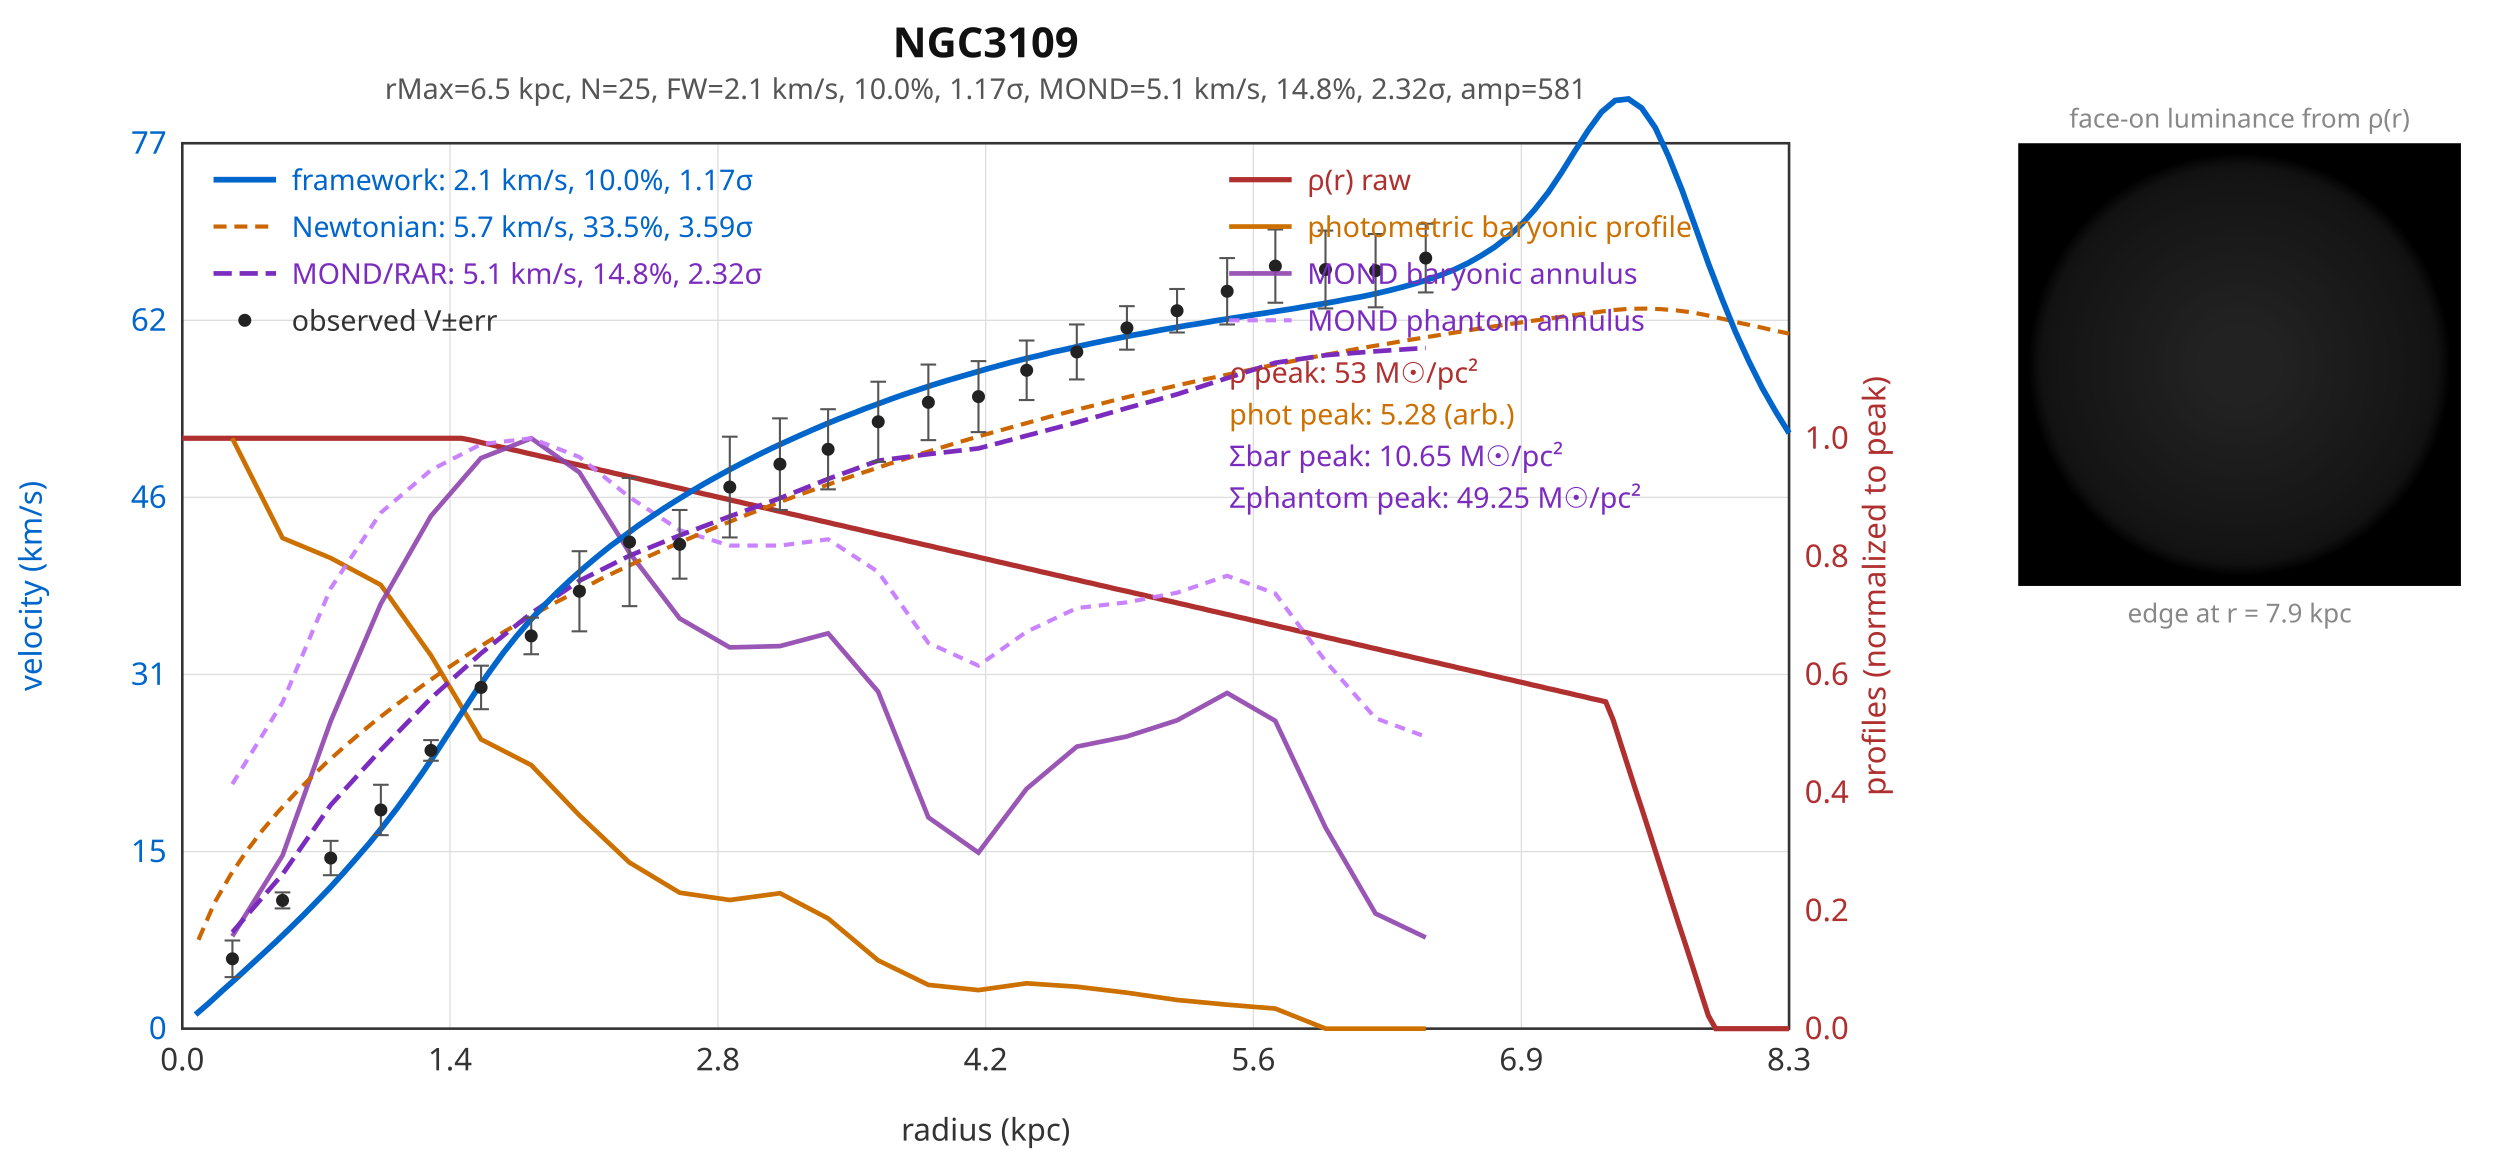
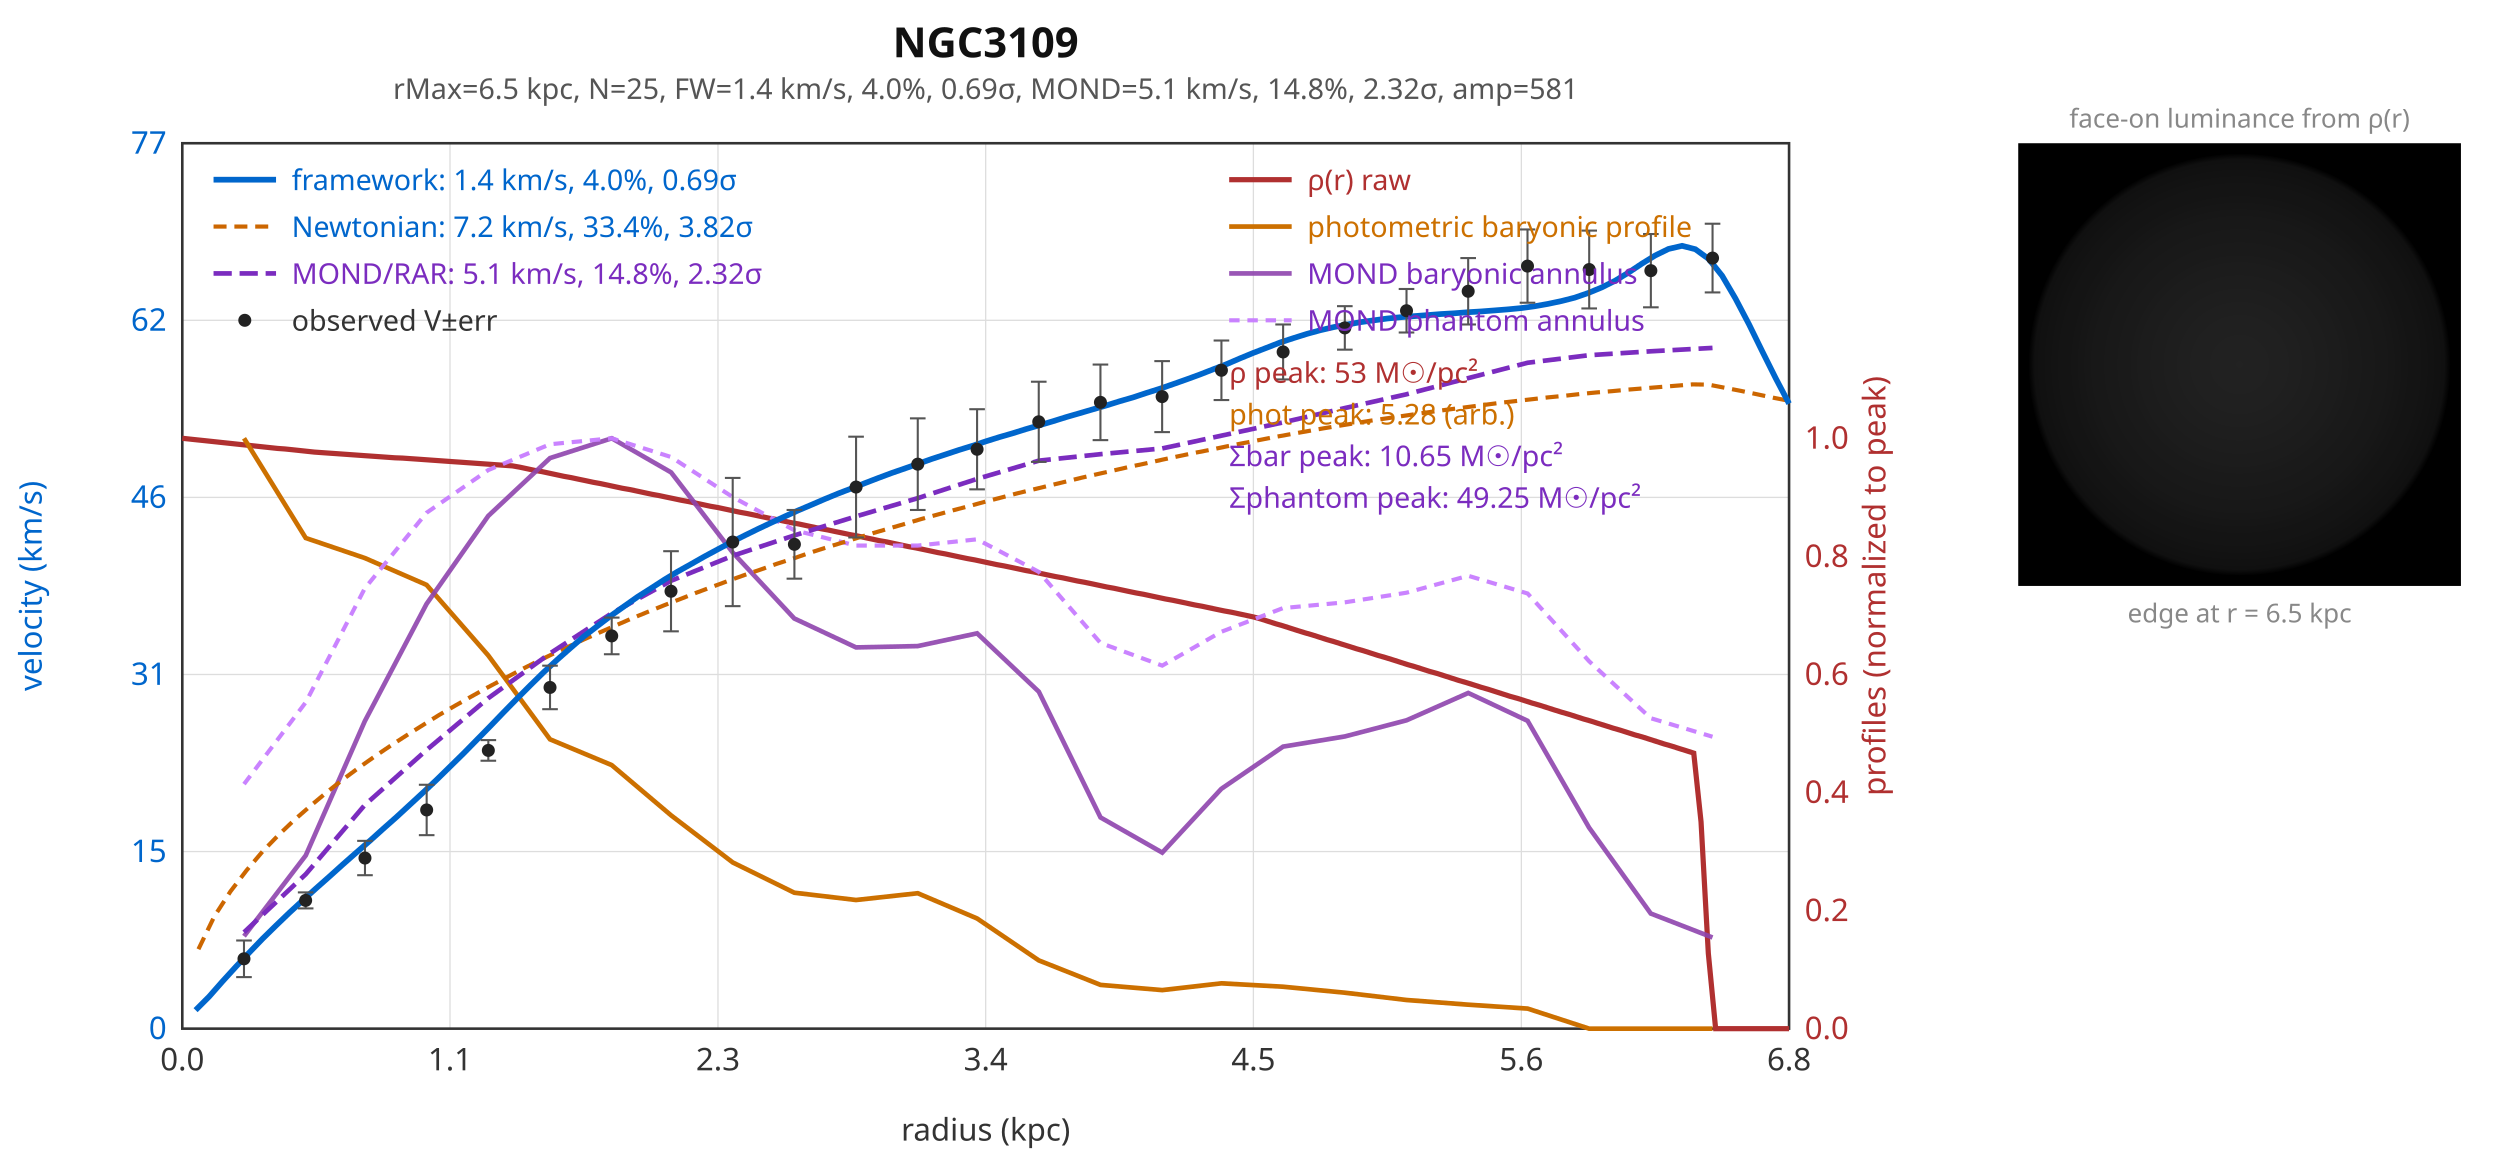
<svg xmlns="http://www.w3.org/2000/svg" viewBox="0 0 960 450" width="960" height="450" font-family="sans-serif" font-size="12">
  <style>
  .ax { stroke: #333; stroke-width: 1; fill: none; }
  .grid { stroke: #ddd; stroke-width: 0.5; fill: none; }
  .lbl { fill: #333; }
  .lbl-l { fill: #0066cc; }
  .lbl-r { fill: #b03030; }
  .obs { fill: #222; }
  .err { stroke: #555; stroke-width: 0.8; fill: none; }
  .fw { stroke: #0066cc; stroke-width: 2.2; fill: none; }
  .nt { stroke: #cc6600; stroke-width: 1.6; fill: none; stroke-dasharray: 5,3; }
  .mond { stroke: #7b2cbf; stroke-width: 1.8; fill: none; stroke-dasharray: 7,3; }
  .lbl-p { fill: #cc7000; }
  .lbl-m { fill: #7b2cbf; }
  .rho { stroke: #b03030; stroke-width: 2.0; fill: none; }
  .phot { stroke: #cc7000; stroke-width: 1.8; fill: none; }
  .mbar { stroke: #8e44ad; stroke-width: 1.8; fill: none; opacity: 0.9; }
  .mph { stroke: #c77dff; stroke-width: 1.6; fill: none; stroke-dasharray: 4,3; opacity: 0.95; }
  .title { fill: #111; font-size: 16px; font-weight: 600; }
  .subtitle { fill: #555; font-size: 11px; }
  .preview-bg { fill: #000; }
  .preview-lbl { fill: #888; font-size: 10px; }
  .legend { font-size: 11px; }
</style>
  <text x="378.5" y="22" text-anchor="middle" class="title">NGC3109</text>
-   <text x="378.5" y="38" text-anchor="middle" class="subtitle">rMax=6.5 kpc, N=25, FW=2.1 km/s, 10.0%, 1.17σ, MOND=5.1 km/s, 14.8%, 2.32σ, amp=581</text>
+   <text x="378.5" y="38" text-anchor="middle" class="subtitle">rMax=6.5 kpc, N=25, FW=1.4 km/s, 4.0%, 0.69σ, MOND=5.1 km/s, 14.8%, 2.32σ, amp=581</text>
  <line x1="70" y1="395.0" x2="687" y2="395.0" class="grid" />
  <text x="64" y="399.0" text-anchor="end" class="lbl-l">0</text>
  <line x1="70" y1="327.0" x2="687" y2="327.0" class="grid" />
  <text x="64" y="331.0" text-anchor="end" class="lbl-l">15</text>
  <line x1="70" y1="259.0" x2="687" y2="259.0" class="grid" />
  <text x="64" y="263.0" text-anchor="end" class="lbl-l">31</text>
  <line x1="70" y1="191.0" x2="687" y2="191.0" class="grid" />
  <text x="64" y="195.0" text-anchor="end" class="lbl-l">46</text>
  <line x1="70" y1="123.0" x2="687" y2="123.0" class="grid" />
  <text x="64" y="127.0" text-anchor="end" class="lbl-l">62</text>
  <line x1="70" y1="55.0" x2="687" y2="55.0" class="grid" />
  <text x="64" y="59.0" text-anchor="end" class="lbl-l">77</text>
  <text x="693" y="399.0" text-anchor="start" class="lbl-r">0.0</text>
  <text x="693" y="353.7" text-anchor="start" class="lbl-r">0.2</text>
  <text x="693" y="308.3" text-anchor="start" class="lbl-r">0.4</text>
  <text x="693" y="263.0" text-anchor="start" class="lbl-r">0.6</text>
  <text x="693" y="217.7" text-anchor="start" class="lbl-r">0.8</text>
  <text x="693" y="172.3" text-anchor="start" class="lbl-r">1.0</text>
  <line x1="70.0" y1="55" x2="70.0" y2="395" class="grid" />
  <text x="70.0" y="411" text-anchor="middle" class="lbl">0.0</text>
  <line x1="172.8" y1="55" x2="172.8" y2="395" class="grid" />
-   <text x="172.8" y="411" text-anchor="middle" class="lbl">1.4</text>
+   <text x="172.8" y="411" text-anchor="middle" class="lbl">1.1</text>
  <line x1="275.7" y1="55" x2="275.7" y2="395" class="grid" />
-   <text x="275.7" y="411" text-anchor="middle" class="lbl">2.8</text>
+   <text x="275.7" y="411" text-anchor="middle" class="lbl">2.3</text>
  <line x1="378.5" y1="55" x2="378.5" y2="395" class="grid" />
-   <text x="378.5" y="411" text-anchor="middle" class="lbl">4.2</text>
+   <text x="378.5" y="411" text-anchor="middle" class="lbl">3.4</text>
  <line x1="481.3" y1="55" x2="481.3" y2="395" class="grid" />
-   <text x="481.3" y="411" text-anchor="middle" class="lbl">5.6</text>
+   <text x="481.3" y="411" text-anchor="middle" class="lbl">4.5</text>
  <line x1="584.2" y1="55" x2="584.2" y2="395" class="grid" />
-   <text x="584.2" y="411" text-anchor="middle" class="lbl">6.9</text>
+   <text x="584.2" y="411" text-anchor="middle" class="lbl">5.6</text>
  <line x1="687.0" y1="55" x2="687.0" y2="395" class="grid" />
-   <text x="687.0" y="411" text-anchor="middle" class="lbl">8.3</text>
+   <text x="687.0" y="411" text-anchor="middle" class="lbl">6.8</text>
  <text x="378.5" y="438" text-anchor="middle" class="lbl">radius (kpc)</text>
  <text x="16" y="225" text-anchor="middle" class="lbl-l" transform="rotate(-90, 16, 225)">velocity (km/s)</text>
  <text x="724" y="225" text-anchor="middle" class="lbl-r" transform="rotate(-90, 724, 225)">profiles (normalized to peak)</text>
  <rect x="70" y="55" width="617" height="340" class="ax" />
-   <path d="M 70.0,168.3 L 72.8,168.3 L 75.6,168.3 L 78.5,168.3 L 81.3,168.3 L 84.1,168.3 L 86.9,168.3 L 89.7,168.3 L 92.5,168.3 L 95.4,168.3 L 98.2,168.3 L 101.0,168.3 L 103.8,168.3 L 106.6,168.3 L 109.4,168.3 L 112.3,168.3 L 115.1,168.3 L 117.9,168.3 L 120.7,168.3 L 123.5,168.3 L 126.3,168.3 L 129.2,168.3 L 132.0,168.3 L 134.8,168.3 L 137.6,168.3 L 140.4,168.3 L 143.3,168.3 L 146.1,168.3 L 148.9,168.3 L 151.7,168.3 L 154.5,168.3 L 157.3,168.3 L 160.2,168.3 L 163.0,168.3 L 165.8,168.3 L 168.6,168.3 L 171.4,168.3 L 174.2,168.3 L 177.1,168.3 L 179.9,168.8 L 182.7,169.4 L 185.5,170.1 L 188.3,170.7 L 191.1,171.4 L 194.0,172.0 L 196.8,172.7 L 199.6,173.3 L 202.4,174.0 L 205.2,174.6 L 208.1,175.3 L 210.9,175.9 L 213.7,176.6 L 216.5,177.2 L 219.3,177.9 L 222.1,178.5 L 225.0,179.2 L 227.8,179.8 L 230.6,180.5 L 233.4,181.1 L 236.2,181.8 L 239.0,182.4 L 241.9,183.1 L 244.7,183.7 L 247.5,184.4 L 250.3,185.0 L 253.1,185.7 L 255.9,186.3 L 258.8,187.0 L 261.6,187.6 L 264.4,188.3 L 267.2,188.9 L 270.0,189.6 L 272.8,190.2 L 275.7,190.9 L 278.5,191.5 L 281.3,192.2 L 284.1,192.8 L 286.9,193.5 L 289.8,194.1 L 292.6,194.8 L 295.4,195.4 L 298.2,196.1 L 301.0,196.7 L 303.8,197.4 L 306.7,198.0 L 309.5,198.7 L 312.3,199.3 L 315.1,200.0 L 317.9,200.6 L 320.7,201.3 L 323.6,201.9 L 326.4,202.6 L 329.2,203.2 L 332.0,203.9 L 334.8,204.5 L 337.6,205.2 L 340.5,205.8 L 343.3,206.5 L 346.1,207.1 L 348.9,207.8 L 351.7,208.4 L 354.6,209.1 L 357.4,209.7 L 360.2,210.4 L 363.0,211.0 L 365.8,211.7 L 368.6,212.3 L 371.5,213.0 L 374.3,213.6 L 377.1,214.3 L 379.9,214.9 L 382.7,215.6 L 385.5,216.2 L 388.4,216.9 L 391.2,217.5 L 394.0,218.2 L 396.8,218.8 L 399.6,219.5 L 402.4,220.1 L 405.3,220.8 L 408.1,221.4 L 410.9,222.1 L 413.7,222.7 L 416.5,223.4 L 419.4,224.0 L 422.2,224.7 L 425.0,225.3 L 427.8,226.0 L 430.6,226.6 L 433.4,227.2 L 436.3,227.9 L 439.1,228.5 L 441.9,229.2 L 444.7,229.8 L 447.5,230.5 L 450.3,231.1 L 453.2,231.8 L 456.0,232.4 L 458.8,233.1 L 461.6,233.7 L 464.4,234.4 L 467.2,235.0 L 470.1,235.7 L 472.9,236.3 L 475.7,237.0 L 478.5,237.6 L 481.3,238.3 L 484.2,238.9 L 487.0,239.6 L 489.8,240.2 L 492.6,240.9 L 495.4,241.5 L 498.2,242.2 L 501.1,242.8 L 503.9,243.5 L 506.7,244.1 L 509.5,244.8 L 512.3,245.4 L 515.1,246.1 L 518.0,246.7 L 520.8,247.4 L 523.6,248.0 L 526.4,248.7 L 529.2,249.3 L 532.0,250.0 L 534.9,250.6 L 537.7,251.3 L 540.5,251.9 L 543.3,252.6 L 546.1,253.2 L 548.9,253.9 L 551.8,254.5 L 554.6,255.2 L 557.4,255.8 L 560.2,256.5 L 563.0,257.1 L 565.9,257.8 L 568.7,258.4 L 571.5,259.1 L 574.3,259.7 L 577.1,260.4 L 579.9,261.0 L 582.8,261.7 L 585.6,262.3 L 588.4,263.0 L 591.2,263.6 L 594.0,264.3 L 596.8,264.9 L 599.7,265.6 L 602.5,266.2 L 605.3,266.9 L 608.1,267.5 L 610.9,268.2 L 613.7,268.8 L 616.6,269.5 L 619.4,276.3 L 622.2,285.1 L 625.0,293.8 L 627.8,302.5 L 630.7,311.3 L 633.5,320.0 L 636.3,328.8 L 639.1,337.5 L 641.9,346.3 L 644.7,355.0 L 647.6,363.8 L 650.4,372.5 L 653.2,381.3 L 656.0,390.0 L 658.8,395.0 L 661.6,395.0 L 664.5,395.0 L 667.3,395.0 L 670.1,395.0 L 672.9,395.0 L 675.7,395.0 L 678.5,395.0 L 681.4,395.0 L 684.2,395.0 L 687.0,395.0" class="rho" />
-   <path d="M 89.2,168.3 L 108.5,206.6 L 127.0,214.3 L 146.2,224.6 L 165.5,251.7 L 184.7,283.9 L 204.0,293.8 L 222.5,313.1 L 241.7,331.2 L 261.0,342.8 L 280.2,345.6 L 299.5,343.0 L 318.0,352.7 L 337.2,368.8 L 356.5,378.2 L 375.7,380.2 L 394.2,377.6 L 413.5,378.9 L 432.7,381.2 L 452.0,384.0 L 471.2,385.8 L 489.7,387.3 L 509.0,395.0 L 528.2,395.0 L 547.5,395.0" class="phot" />
-   <path d="M 89.2,359.5 L 108.5,328.5 L 127.0,276.9 L 146.2,231.9 L 165.5,198.1 L 184.7,175.9 L 204.0,168.3 L 222.5,181.4 L 241.7,212.2 L 261.0,237.5 L 280.2,248.6 L 299.5,248.1 L 318.0,243.2 L 337.2,265.6 L 356.5,313.9 L 375.7,327.4 L 394.2,302.9 L 413.5,286.7 L 432.7,282.8 L 452.0,276.6 L 471.2,266.1 L 489.7,276.8 L 509.0,317.8 L 528.2,350.8 L 547.5,360.0" class="mbar" />
-   <path d="M 89.2,301.1 L 108.5,269.7 L 127.0,225.9 L 146.2,196.9 L 165.5,180.5 L 184.7,170.6 L 204.0,168.3 L 222.5,175.5 L 241.7,190.9 L 261.0,203.6 L 280.2,209.5 L 299.5,209.5 L 318.0,207.1 L 337.2,219.6 L 356.5,246.9 L 375.7,255.6 L 394.2,242.6 L 413.5,233.5 L 432.7,231.3 L 452.0,227.6 L 471.2,221.1 L 489.7,227.9 L 509.0,253.9 L 528.2,275.8 L 547.5,282.9" class="mph" />
-   <path d="M 76.2,360.9 L 82.3,346.8 L 88.5,336.0 L 94.7,326.8 L 100.8,318.8 L 107.0,311.5 L 113.2,304.8 L 119.4,298.6 L 125.5,292.7 L 131.7,287.2 L 137.9,281.9 L 144.0,276.9 L 150.2,272.1 L 156.4,267.5 L 162.6,263.0 L 168.7,258.7 L 174.9,254.5 L 181.1,250.4 L 187.2,246.5 L 193.4,242.7 L 199.6,239.1 L 205.7,235.6 L 211.9,232.1 L 218.1,228.9 L 224.3,225.7 L 230.4,222.5 L 236.6,219.5 L 242.8,216.6 L 248.9,213.7 L 255.1,210.9 L 261.3,208.2 L 267.4,205.6 L 273.6,203.0 L 279.8,200.5 L 286.0,198.0 L 292.1,195.6 L 298.3,193.2 L 304.5,190.9 L 310.6,188.7 L 316.8,186.5 L 323.0,184.3 L 329.1,182.2 L 335.3,180.2 L 341.5,178.1 L 347.6,176.2 L 353.8,174.2 L 360.0,172.3 L 366.2,170.4 L 372.3,168.6 L 378.5,166.8 L 384.7,165.1 L 390.8,163.4 L 397.0,161.7 L 403.2,160.0 L 409.4,158.4 L 415.5,156.8 L 421.7,155.3 L 427.9,153.7 L 434.0,152.2 L 440.2,150.8 L 446.4,149.3 L 452.5,147.9 L 458.7,146.5 L 464.9,145.2 L 471.1,143.9 L 477.2,142.6 L 483.4,141.3 L 489.6,140.0 L 495.7,138.8 L 501.9,137.6 L 508.1,136.4 L 514.2,135.3 L 520.4,134.1 L 526.6,133.0 L 532.8,132.0 L 538.9,130.9 L 545.1,129.9 L 551.3,128.9 L 557.4,127.9 L 563.6,126.9 L 569.8,125.9 L 575.9,125.0 L 582.1,124.1 L 588.3,123.2 L 594.4,122.4 L 600.6,121.5 L 606.8,120.7 L 613.0,119.9 L 619.1,119.1 L 625.3,118.6 L 631.5,118.5 L 637.6,118.7 L 643.8,119.2 L 650.0,120.0 L 656.1,121.2 L 662.3,122.6 L 668.5,124.1 L 674.7,125.4 L 680.8,126.8 L 687.0,128.1" class="nt" />
-   <path d="M 89.2,358.0 L 108.5,335.7 L 127.0,309.1 L 146.2,288.0 L 165.5,268.1 L 184.7,250.9 L 204.0,235.5 L 222.5,223.0 L 241.7,213.4 L 261.0,205.6 L 280.2,198.3 L 299.5,191.3 L 318.0,183.9 L 337.2,176.9 L 356.5,174.4 L 375.7,172.2 L 394.2,167.3 L 413.5,162.2 L 432.7,156.7 L 452.0,151.4 L 471.2,145.2 L 489.7,139.3 L 509.0,136.4 L 528.2,134.9 L 547.5,133.6" class="mond" />
-   <path d="M 75.1,389.6 L 80.3,385.1 L 85.4,380.4 L 90.6,375.8 L 95.7,371.1 L 100.8,366.4 L 106.0,361.6 L 111.1,356.7 L 116.3,351.6 L 121.4,346.4 L 126.6,341.0 L 131.7,335.4 L 136.8,329.6 L 142.0,323.6 L 147.1,317.3 L 152.3,310.6 L 157.4,303.6 L 162.6,296.2 L 167.7,288.6 L 172.8,280.7 L 178.0,272.7 L 183.1,264.9 L 188.3,257.5 L 193.4,250.5 L 198.5,244.1 L 203.7,238.1 L 208.8,232.6 L 214.0,227.4 L 219.1,222.6 L 224.3,218.0 L 229.4,213.7 L 234.5,209.6 L 239.7,205.8 L 244.8,202.0 L 250.0,198.5 L 255.1,195.1 L 260.2,191.9 L 265.4,188.7 L 270.5,185.7 L 275.7,182.8 L 280.8,180.0 L 286.0,177.3 L 291.1,174.7 L 296.2,172.2 L 301.4,169.8 L 306.5,167.5 L 311.7,165.2 L 316.8,163.0 L 321.9,160.9 L 327.1,158.9 L 332.2,156.9 L 337.4,155.0 L 342.5,153.1 L 347.6,151.3 L 352.8,149.6 L 357.9,147.9 L 363.1,146.3 L 368.2,144.8 L 373.4,143.3 L 378.5,141.8 L 383.6,140.4 L 388.8,139.0 L 393.9,137.7 L 399.1,136.5 L 404.2,135.2 L 409.4,134.1 L 414.5,132.9 L 419.6,131.8 L 424.8,130.7 L 429.9,129.7 L 435.1,128.7 L 440.2,127.8 L 445.3,126.8 L 450.5,125.9 L 455.6,125.0 L 460.8,124.2 L 465.9,123.3 L 471.1,122.5 L 476.2,121.7 L 481.3,120.9 L 486.5,120.1 L 491.6,119.3 L 496.8,118.5 L 501.9,117.6 L 507.0,116.8 L 512.2,115.9 L 517.3,114.9 L 522.5,114.0 L 527.6,112.9 L 532.8,111.7 L 537.9,110.4 L 543.0,109.0 L 548.2,107.4 L 553.3,105.6 L 558.5,103.5 L 563.6,101.1 L 568.7,98.2 L 573.9,94.9 L 579.0,90.9 L 584.2,86.2 L 589.3,80.5 L 594.5,73.9 L 599.6,66.3 L 604.7,58.1 L 609.9,50.0 L 615.0,43.0 L 620.2,38.6 L 625.3,38.0 L 630.4,41.5 L 635.6,49.0 L 640.7,60.0 L 645.9,73.0 L 651.0,87.1 L 656.1,101.4 L 661.3,114.9 L 666.4,127.4 L 671.6,138.8 L 676.7,149.0 L 681.9,158.1 L 687.0,166.3" class="fw" />
-   <line x1="89.25" y1="361.15" x2="89.25" y2="375.21" class="err" />
-   <line x1="86.25" y1="361.15" x2="92.25" y2="361.15" class="err" />
-   <line x1="86.25" y1="375.21" x2="92.25" y2="375.21" class="err" />
-   <circle cx="89.25" cy="368.18" r="2.5" class="obs" />
-   <line x1="108.49" y1="342.68" x2="108.49" y2="348.83" class="err" />
-   <line x1="105.49" y1="342.68" x2="111.49" y2="342.68" class="err" />
-   <line x1="105.49" y1="348.83" x2="111.49" y2="348.83" class="err" />
-   <circle cx="108.49" cy="345.76" r="2.5" class="obs" />
-   <line x1="127.00" y1="322.89" x2="127.00" y2="336.08" class="err" />
-   <line x1="124.00" y1="322.89" x2="130.00" y2="322.89" class="err" />
-   <line x1="124.00" y1="336.08" x2="130.00" y2="336.08" class="err" />
-   <circle cx="127.00" cy="329.49" r="2.5" class="obs" />
-   <line x1="146.25" y1="301.35" x2="146.25" y2="320.70" class="err" />
-   <line x1="143.25" y1="301.35" x2="149.25" y2="301.35" class="err" />
-   <line x1="143.25" y1="320.70" x2="149.25" y2="320.70" class="err" />
-   <circle cx="146.25" cy="311.02" r="2.5" class="obs" />
-   <line x1="165.50" y1="284.20" x2="165.50" y2="292.12" class="err" />
-   <line x1="162.50" y1="284.20" x2="168.50" y2="284.20" class="err" />
-   <line x1="162.50" y1="292.12" x2="168.50" y2="292.12" class="err" />
-   <circle cx="165.50" cy="288.16" r="2.5" class="obs" />
-   <line x1="184.74" y1="255.62" x2="184.74" y2="272.33" class="err" />
-   <line x1="181.74" y1="255.62" x2="187.74" y2="255.62" class="err" />
-   <line x1="181.74" y1="272.33" x2="187.74" y2="272.33" class="err" />
-   <circle cx="184.74" cy="263.98" r="2.5" class="obs" />
-   <line x1="203.99" y1="237.16" x2="203.99" y2="251.23" class="err" />
-   <line x1="200.99" y1="237.16" x2="206.99" y2="237.16" class="err" />
-   <line x1="200.99" y1="251.23" x2="206.99" y2="251.23" class="err" />
-   <circle cx="203.99" cy="244.19" r="2.5" class="obs" />
-   <line x1="222.50" y1="211.66" x2="222.50" y2="242.43" class="err" />
-   <line x1="219.50" y1="211.66" x2="225.50" y2="211.66" class="err" />
-   <line x1="219.50" y1="242.43" x2="225.50" y2="242.43" class="err" />
-   <circle cx="222.50" cy="227.04" r="2.5" class="obs" />
-   <line x1="241.75" y1="183.52" x2="241.75" y2="232.76" class="err" />
-   <line x1="238.75" y1="183.52" x2="244.75" y2="183.52" class="err" />
-   <line x1="238.75" y1="232.76" x2="244.75" y2="232.76" class="err" />
-   <circle cx="241.75" cy="208.14" r="2.5" class="obs" />
-   <line x1="260.99" y1="195.83" x2="260.99" y2="222.21" class="err" />
-   <line x1="257.99" y1="195.83" x2="263.99" y2="195.83" class="err" />
-   <line x1="257.99" y1="222.21" x2="263.99" y2="222.21" class="err" />
-   <circle cx="260.99" cy="209.02" r="2.5" class="obs" />
-   <line x1="280.24" y1="167.69" x2="280.24" y2="206.38" class="err" />
-   <line x1="277.24" y1="167.69" x2="283.24" y2="167.69" class="err" />
-   <line x1="277.24" y1="206.38" x2="283.24" y2="206.38" class="err" />
-   <circle cx="280.24" cy="187.03" r="2.5" class="obs" />
-   <line x1="299.49" y1="160.65" x2="299.49" y2="195.83" class="err" />
-   <line x1="296.49" y1="160.65" x2="302.49" y2="160.65" class="err" />
-   <line x1="296.49" y1="195.83" x2="302.49" y2="195.83" class="err" />
-   <circle cx="299.49" cy="178.24" r="2.5" class="obs" />
-   <line x1="317.99" y1="157.14" x2="317.99" y2="187.91" class="err" />
-   <line x1="314.99" y1="157.14" x2="320.99" y2="157.14" class="err" />
-   <line x1="314.99" y1="187.91" x2="320.99" y2="187.91" class="err" />
-   <circle cx="317.99" cy="172.52" r="2.5" class="obs" />
-   <line x1="337.24" y1="146.58" x2="337.24" y2="177.36" class="err" />
-   <line x1="334.24" y1="146.58" x2="340.24" y2="146.58" class="err" />
-   <line x1="334.24" y1="177.36" x2="340.24" y2="177.36" class="err" />
-   <circle cx="337.24" cy="161.97" r="2.5" class="obs" />
-   <line x1="356.49" y1="139.99" x2="356.49" y2="169.01" class="err" />
-   <line x1="353.49" y1="139.99" x2="359.49" y2="139.99" class="err" />
-   <line x1="353.49" y1="169.01" x2="359.49" y2="169.01" class="err" />
-   <circle cx="356.49" cy="154.50" r="2.5" class="obs" />
-   <line x1="375.74" y1="138.67" x2="375.74" y2="165.93" class="err" />
-   <line x1="372.74" y1="138.67" x2="378.74" y2="138.67" class="err" />
-   <line x1="372.74" y1="165.93" x2="378.74" y2="165.93" class="err" />
-   <circle cx="375.74" cy="152.30" r="2.5" class="obs" />
-   <line x1="394.24" y1="130.76" x2="394.24" y2="153.62" class="err" />
-   <line x1="391.24" y1="130.76" x2="397.24" y2="130.76" class="err" />
-   <line x1="391.24" y1="153.62" x2="397.24" y2="153.62" class="err" />
-   <circle cx="394.24" cy="142.19" r="2.5" class="obs" />
-   <line x1="413.49" y1="124.60" x2="413.49" y2="145.70" class="err" />
-   <line x1="410.49" y1="124.60" x2="416.49" y2="124.60" class="err" />
-   <line x1="410.49" y1="145.70" x2="416.49" y2="145.70" class="err" />
-   <circle cx="413.49" cy="135.15" r="2.5" class="obs" />
-   <line x1="432.74" y1="117.57" x2="432.74" y2="134.27" class="err" />
-   <line x1="429.74" y1="117.57" x2="435.74" y2="117.57" class="err" />
-   <line x1="429.74" y1="134.27" x2="435.74" y2="134.27" class="err" />
-   <circle cx="432.74" cy="125.92" r="2.5" class="obs" />
-   <line x1="451.99" y1="110.97" x2="451.99" y2="127.68" class="err" />
-   <line x1="448.99" y1="110.97" x2="454.99" y2="110.97" class="err" />
-   <line x1="448.99" y1="127.68" x2="454.99" y2="127.68" class="err" />
-   <circle cx="451.99" cy="119.32" r="2.5" class="obs" />
-   <line x1="471.23" y1="99.10" x2="471.23" y2="124.60" class="err" />
-   <line x1="468.23" y1="99.10" x2="474.23" y2="99.10" class="err" />
-   <line x1="468.23" y1="124.60" x2="474.23" y2="124.60" class="err" />
-   <circle cx="471.23" cy="111.85" r="2.5" class="obs" />
-   <line x1="489.74" y1="88.11" x2="489.74" y2="116.25" class="err" />
-   <line x1="486.74" y1="88.11" x2="492.74" y2="88.11" class="err" />
-   <line x1="486.74" y1="116.25" x2="492.74" y2="116.25" class="err" />
-   <circle cx="489.74" cy="102.18" r="2.5" class="obs" />
-   <line x1="508.99" y1="88.55" x2="508.99" y2="118.44" class="err" />
-   <line x1="505.99" y1="88.55" x2="511.99" y2="88.55" class="err" />
-   <line x1="505.99" y1="118.44" x2="511.99" y2="118.44" class="err" />
-   <circle cx="508.99" cy="103.50" r="2.5" class="obs" />
-   <line x1="528.23" y1="89.87" x2="528.23" y2="118.01" class="err" />
-   <line x1="525.23" y1="89.87" x2="531.23" y2="89.87" class="err" />
-   <line x1="525.23" y1="118.01" x2="531.23" y2="118.01" class="err" />
-   <circle cx="528.23" cy="103.94" r="2.5" class="obs" />
-   <line x1="547.48" y1="85.91" x2="547.48" y2="112.29" class="err" />
-   <line x1="544.48" y1="85.91" x2="550.48" y2="85.91" class="err" />
-   <line x1="544.48" y1="112.29" x2="550.48" y2="112.29" class="err" />
-   <circle cx="547.48" cy="99.10" r="2.5" class="obs" />
+   <path d="M 70.0,168.3 L 72.8,168.6 L 75.6,168.9 L 78.5,169.2 L 81.3,169.5 L 84.1,169.8 L 86.9,170.1 L 89.7,170.4 L 92.5,170.7 L 95.4,171.0 L 98.2,171.3 L 101.0,171.6 L 103.8,171.9 L 106.6,172.2 L 109.4,172.4 L 112.3,172.7 L 115.1,173.0 L 117.9,173.3 L 120.7,173.6 L 123.5,173.8 L 126.3,174.0 L 129.2,174.2 L 132.0,174.4 L 134.8,174.6 L 137.6,174.8 L 140.4,175.0 L 143.3,175.2 L 146.1,175.4 L 148.9,175.6 L 151.7,175.8 L 154.5,175.9 L 157.3,176.1 L 160.2,176.3 L 163.0,176.5 L 165.8,176.7 L 168.6,176.9 L 171.4,177.1 L 174.2,177.3 L 177.1,177.5 L 179.9,177.7 L 182.7,177.9 L 185.5,178.1 L 188.3,178.3 L 191.1,178.5 L 194.0,178.7 L 196.8,178.9 L 199.6,179.4 L 202.4,180.0 L 205.2,180.6 L 208.1,181.1 L 210.9,181.7 L 213.7,182.3 L 216.5,182.9 L 219.3,183.4 L 222.1,184.0 L 225.0,184.6 L 227.8,185.2 L 230.6,185.7 L 233.4,186.3 L 236.2,186.9 L 239.0,187.5 L 241.9,188.0 L 244.7,188.6 L 247.5,189.2 L 250.3,189.8 L 253.1,190.3 L 255.9,190.9 L 258.8,191.5 L 261.6,192.1 L 264.4,192.6 L 267.2,193.2 L 270.0,193.8 L 272.8,194.4 L 275.7,194.9 L 278.5,195.5 L 281.3,196.1 L 284.1,196.7 L 286.9,197.2 L 289.8,197.8 L 292.6,198.4 L 295.4,199.0 L 298.2,199.5 L 301.0,200.1 L 303.8,200.7 L 306.7,201.2 L 309.5,201.8 L 312.3,202.4 L 315.1,203.0 L 317.9,203.5 L 320.7,204.1 L 323.6,204.7 L 326.4,205.3 L 329.2,205.8 L 332.0,206.4 L 334.8,207.0 L 337.6,207.6 L 340.5,208.1 L 343.3,208.7 L 346.1,209.3 L 348.9,209.9 L 351.7,210.4 L 354.6,211.0 L 357.4,211.6 L 360.2,212.2 L 363.0,212.7 L 365.8,213.3 L 368.6,213.9 L 371.5,214.5 L 374.3,215.0 L 377.1,215.6 L 379.9,216.2 L 382.7,216.8 L 385.5,217.3 L 388.4,217.9 L 391.2,218.5 L 394.0,219.1 L 396.8,219.6 L 399.6,220.2 L 402.4,220.8 L 405.3,221.4 L 408.1,221.9 L 410.9,222.5 L 413.7,223.1 L 416.5,223.6 L 419.4,224.2 L 422.2,224.8 L 425.0,225.4 L 427.8,225.9 L 430.6,226.5 L 433.4,227.1 L 436.3,227.7 L 439.1,228.2 L 441.9,228.8 L 444.7,229.4 L 447.5,230.0 L 450.3,230.5 L 453.2,231.1 L 456.0,231.7 L 458.8,232.3 L 461.6,232.8 L 464.4,233.4 L 467.2,234.0 L 470.1,234.6 L 472.9,235.1 L 475.7,235.7 L 478.5,236.3 L 481.3,236.9 L 484.2,237.7 L 487.0,238.6 L 489.8,239.5 L 492.6,240.3 L 495.4,241.2 L 498.2,242.1 L 501.1,243.0 L 503.9,243.8 L 506.7,244.7 L 509.5,245.6 L 512.3,246.4 L 515.1,247.3 L 518.0,248.2 L 520.8,249.1 L 523.6,249.9 L 526.4,250.8 L 529.2,251.7 L 532.0,252.5 L 534.9,253.4 L 537.7,254.3 L 540.5,255.2 L 543.3,256.0 L 546.1,256.9 L 548.9,257.8 L 551.8,258.6 L 554.6,259.5 L 557.4,260.4 L 560.2,261.3 L 563.0,262.1 L 565.9,263.0 L 568.7,263.9 L 571.5,264.7 L 574.3,265.6 L 577.1,266.5 L 579.9,267.4 L 582.8,268.2 L 585.6,269.1 L 588.4,270.0 L 591.2,270.8 L 594.0,271.7 L 596.8,272.6 L 599.7,273.5 L 602.5,274.3 L 605.3,275.2 L 608.1,276.1 L 610.9,276.9 L 613.7,277.8 L 616.6,278.7 L 619.4,279.6 L 622.2,280.4 L 625.0,281.3 L 627.8,282.2 L 630.7,283.0 L 633.5,283.9 L 636.3,284.8 L 639.1,285.7 L 641.9,286.5 L 644.7,287.4 L 647.6,288.3 L 650.4,289.2 L 653.2,315.6 L 656.0,366.1 L 658.8,395.0 L 661.6,395.0 L 664.5,395.0 L 667.3,395.0 L 670.1,395.0 L 672.9,395.0 L 675.7,395.0 L 678.5,395.0 L 681.4,395.0 L 684.2,395.0 L 687.0,395.0" class="rho" />
+   <path d="M 93.7,168.3 L 117.4,206.6 L 140.1,214.3 L 163.8,224.6 L 187.5,251.7 L 211.2,283.9 L 234.9,293.8 L 257.7,313.1 L 281.4,331.2 L 305.0,342.8 L 328.7,345.6 L 352.4,343.0 L 375.2,352.7 L 398.9,368.8 L 422.6,378.2 L 446.3,380.2 L 469.0,377.6 L 492.7,378.9 L 516.4,381.2 L 540.1,384.0 L 563.8,385.8 L 586.6,387.3 L 610.2,395.0 L 633.9,395.0 L 657.6,395.0" class="phot" />
+   <path d="M 93.7,359.5 L 117.4,328.5 L 140.1,276.9 L 163.8,231.9 L 187.5,198.1 L 211.2,175.9 L 234.9,168.3 L 257.7,181.4 L 281.4,212.2 L 305.0,237.5 L 328.7,248.6 L 352.4,248.1 L 375.2,243.2 L 398.9,265.6 L 422.6,313.9 L 446.3,327.4 L 469.0,302.9 L 492.7,286.7 L 516.4,282.8 L 540.1,276.6 L 563.8,266.1 L 586.6,276.8 L 610.2,317.8 L 633.9,350.8 L 657.6,360.0" class="mbar" />
+   <path d="M 93.7,301.1 L 117.4,269.7 L 140.1,225.9 L 163.8,196.9 L 187.5,180.5 L 211.2,170.6 L 234.9,168.3 L 257.7,175.5 L 281.4,190.9 L 305.0,203.6 L 328.7,209.5 L 352.4,209.5 L 375.2,207.1 L 398.9,219.6 L 422.6,246.9 L 446.3,255.6 L 469.0,242.6 L 492.7,233.5 L 516.4,231.3 L 540.1,227.6 L 563.8,221.1 L 586.6,227.9 L 610.2,253.9 L 633.9,275.8 L 657.6,282.9" class="mph" />
+   <path d="M 76.2,364.5 L 82.3,351.9 L 88.5,342.3 L 94.7,334.2 L 100.8,327.0 L 107.0,320.6 L 113.2,314.7 L 119.4,309.3 L 125.5,304.2 L 131.7,299.3 L 137.9,294.7 L 144.0,290.4 L 150.2,286.2 L 156.4,282.2 L 162.6,278.3 L 168.7,274.5 L 174.9,270.9 L 181.1,267.4 L 187.2,264.0 L 193.4,260.7 L 199.6,257.4 L 205.7,254.3 L 211.9,251.3 L 218.1,248.4 L 224.3,245.5 L 230.4,242.8 L 236.6,240.1 L 242.8,237.4 L 248.9,234.9 L 255.1,232.4 L 261.3,230.0 L 267.4,227.6 L 273.6,225.3 L 279.8,223.0 L 285.9,220.8 L 292.1,218.7 L 298.3,216.5 L 304.5,214.5 L 310.6,212.4 L 316.8,210.4 L 323.0,208.5 L 329.1,206.6 L 335.3,204.7 L 341.5,202.9 L 347.7,201.1 L 353.8,199.3 L 360.0,197.6 L 366.2,195.9 L 372.3,194.3 L 378.5,192.6 L 384.7,191.0 L 390.8,189.4 L 397.0,187.9 L 403.2,186.4 L 409.4,184.9 L 415.5,183.4 L 421.7,182.0 L 427.9,180.6 L 434.0,179.2 L 440.2,177.9 L 446.4,176.5 L 452.5,175.2 L 458.7,173.9 L 464.9,172.7 L 471.1,171.4 L 477.2,170.2 L 483.4,169.0 L 489.6,167.8 L 495.7,166.7 L 501.9,165.6 L 508.1,164.5 L 514.2,163.5 L 520.4,162.5 L 526.6,161.5 L 532.8,160.6 L 538.9,159.7 L 545.1,158.8 L 551.3,157.9 L 557.4,157.1 L 563.6,156.3 L 569.8,155.5 L 575.9,154.7 L 582.1,154.0 L 588.3,153.3 L 594.4,152.6 L 600.6,152.0 L 606.8,151.3 L 613.0,150.7 L 619.1,150.2 L 625.3,149.6 L 631.5,149.1 L 637.6,148.6 L 643.8,148.1 L 650.0,147.6 L 656.1,147.7 L 662.3,148.9 L 668.5,150.1 L 674.7,151.4 L 680.8,152.7 L 687.0,153.9" class="nt" />
+   <path d="M 93.7,358.0 L 117.4,335.7 L 140.1,309.1 L 163.8,288.0 L 187.5,268.1 L 211.2,250.9 L 234.9,235.5 L 257.7,223.0 L 281.4,213.4 L 305.0,205.6 L 328.7,198.3 L 352.4,191.3 L 375.2,183.9 L 398.9,176.9 L 422.6,174.4 L 446.3,172.2 L 469.0,167.3 L 492.7,162.2 L 516.4,156.7 L 540.1,151.4 L 563.8,145.2 L 586.6,139.3 L 610.2,136.4 L 633.9,134.9 L 657.6,133.6" class="mond" />
+   <path d="M 75.1,387.9 L 80.3,382.7 L 85.4,376.9 L 90.6,371.2 L 95.7,365.8 L 100.8,360.5 L 106.0,355.4 L 111.1,350.5 L 116.3,345.7 L 121.4,341.1 L 126.6,336.5 L 131.7,331.9 L 136.8,327.4 L 142.0,322.9 L 147.1,318.3 L 152.3,313.7 L 157.4,309.0 L 162.6,304.2 L 167.7,299.4 L 172.8,294.4 L 178.0,289.3 L 183.1,284.1 L 188.3,278.8 L 193.4,273.5 L 198.5,268.3 L 203.7,263.1 L 208.8,258.1 L 214.0,253.3 L 219.1,248.8 L 224.2,244.4 L 229.4,240.4 L 234.5,236.5 L 239.7,232.8 L 244.8,229.2 L 250.0,225.9 L 255.1,222.6 L 260.2,219.5 L 265.4,216.6 L 270.5,213.7 L 275.7,210.9 L 280.8,208.2 L 286.0,205.6 L 291.1,203.1 L 296.2,200.7 L 301.4,198.3 L 306.5,196.0 L 311.7,193.8 L 316.8,191.6 L 321.9,189.5 L 327.1,187.5 L 332.2,185.5 L 337.4,183.5 L 342.5,181.6 L 347.7,179.8 L 352.8,178.0 L 357.9,176.2 L 363.1,174.5 L 368.2,172.8 L 373.4,171.2 L 378.5,169.5 L 383.6,167.9 L 388.8,166.4 L 393.9,164.8 L 399.1,163.3 L 404.2,161.8 L 409.3,160.2 L 414.5,158.7 L 419.6,157.2 L 424.8,155.7 L 429.9,154.1 L 435.1,152.6 L 440.2,150.9 L 445.3,149.3 L 450.5,147.5 L 455.6,145.7 L 460.8,143.8 L 465.9,141.8 L 471.1,139.8 L 476.2,137.6 L 481.3,135.5 L 486.5,133.5 L 491.6,131.5 L 496.8,129.8 L 501.9,128.2 L 507.0,126.8 L 512.2,125.6 L 517.3,124.6 L 522.5,123.7 L 527.6,123.0 L 532.8,122.3 L 537.9,121.8 L 543.0,121.4 L 548.2,121.0 L 553.3,120.6 L 558.5,120.3 L 563.6,119.9 L 568.7,119.6 L 573.9,119.2 L 579.0,118.8 L 584.2,118.3 L 589.3,117.6 L 594.4,116.7 L 599.6,115.6 L 604.7,114.3 L 609.9,112.5 L 615.0,110.4 L 620.2,107.8 L 625.3,104.7 L 630.4,101.3 L 635.6,98.1 L 640.7,95.6 L 645.9,94.4 L 651.0,95.7 L 656.1,99.4 L 661.3,105.9 L 666.4,114.6 L 671.6,124.5 L 676.7,134.9 L 681.9,145.3 L 687.0,155.0" class="fw" />
+   <line x1="93.69" y1="361.15" x2="93.69" y2="375.21" class="err" />
+   <line x1="90.69" y1="361.15" x2="96.69" y2="361.15" class="err" />
+   <line x1="90.69" y1="375.21" x2="96.69" y2="375.21" class="err" />
+   <circle cx="93.69" cy="368.18" r="2.5" class="obs" />
+   <line x1="117.37" y1="342.68" x2="117.37" y2="348.83" class="err" />
+   <line x1="114.37" y1="342.68" x2="120.37" y2="342.68" class="err" />
+   <line x1="114.37" y1="348.83" x2="120.37" y2="348.83" class="err" />
+   <circle cx="117.37" cy="345.76" r="2.5" class="obs" />
+   <line x1="140.15" y1="322.89" x2="140.15" y2="336.08" class="err" />
+   <line x1="137.15" y1="322.89" x2="143.15" y2="322.89" class="err" />
+   <line x1="137.15" y1="336.08" x2="143.15" y2="336.08" class="err" />
+   <circle cx="140.15" cy="329.49" r="2.5" class="obs" />
+   <line x1="163.84" y1="301.35" x2="163.84" y2="320.70" class="err" />
+   <line x1="160.84" y1="301.35" x2="166.84" y2="301.35" class="err" />
+   <line x1="160.84" y1="320.70" x2="166.84" y2="320.70" class="err" />
+   <circle cx="163.84" cy="311.02" r="2.5" class="obs" />
+   <line x1="187.52" y1="284.20" x2="187.52" y2="292.12" class="err" />
+   <line x1="184.52" y1="284.20" x2="190.52" y2="284.20" class="err" />
+   <line x1="184.52" y1="292.12" x2="190.52" y2="292.12" class="err" />
+   <circle cx="187.52" cy="288.16" r="2.5" class="obs" />
+   <line x1="211.21" y1="255.62" x2="211.21" y2="272.33" class="err" />
+   <line x1="208.21" y1="255.62" x2="214.21" y2="255.62" class="err" />
+   <line x1="208.21" y1="272.33" x2="214.21" y2="272.33" class="err" />
+   <circle cx="211.21" cy="263.98" r="2.5" class="obs" />
+   <line x1="234.90" y1="237.16" x2="234.90" y2="251.23" class="err" />
+   <line x1="231.90" y1="237.16" x2="237.90" y2="237.16" class="err" />
+   <line x1="231.90" y1="251.23" x2="237.90" y2="251.23" class="err" />
+   <circle cx="234.90" cy="244.19" r="2.5" class="obs" />
+   <line x1="257.67" y1="211.66" x2="257.67" y2="242.43" class="err" />
+   <line x1="254.67" y1="211.66" x2="260.67" y2="211.66" class="err" />
+   <line x1="254.67" y1="242.43" x2="260.67" y2="242.43" class="err" />
+   <circle cx="257.67" cy="227.04" r="2.5" class="obs" />
+   <line x1="281.36" y1="183.52" x2="281.36" y2="232.76" class="err" />
+   <line x1="278.36" y1="183.52" x2="284.36" y2="183.52" class="err" />
+   <line x1="278.36" y1="232.76" x2="284.36" y2="232.76" class="err" />
+   <circle cx="281.36" cy="208.14" r="2.5" class="obs" />
+   <line x1="305.05" y1="195.83" x2="305.05" y2="222.21" class="err" />
+   <line x1="302.05" y1="195.83" x2="308.05" y2="195.83" class="err" />
+   <line x1="302.05" y1="222.21" x2="308.05" y2="222.21" class="err" />
+   <circle cx="305.05" cy="209.02" r="2.5" class="obs" />
+   <line x1="328.73" y1="167.69" x2="328.73" y2="206.38" class="err" />
+   <line x1="325.73" y1="167.69" x2="331.73" y2="167.69" class="err" />
+   <line x1="325.73" y1="206.38" x2="331.73" y2="206.38" class="err" />
+   <circle cx="328.73" cy="187.03" r="2.5" class="obs" />
+   <line x1="352.42" y1="160.65" x2="352.42" y2="195.83" class="err" />
+   <line x1="349.42" y1="160.65" x2="355.42" y2="160.65" class="err" />
+   <line x1="349.42" y1="195.83" x2="355.42" y2="195.83" class="err" />
+   <circle cx="352.42" cy="178.24" r="2.5" class="obs" />
+   <line x1="375.20" y1="157.14" x2="375.20" y2="187.91" class="err" />
+   <line x1="372.20" y1="157.14" x2="378.20" y2="157.14" class="err" />
+   <line x1="372.20" y1="187.91" x2="378.20" y2="187.91" class="err" />
+   <circle cx="375.20" cy="172.52" r="2.5" class="obs" />
+   <line x1="398.88" y1="146.58" x2="398.88" y2="177.36" class="err" />
+   <line x1="395.88" y1="146.58" x2="401.88" y2="146.58" class="err" />
+   <line x1="395.88" y1="177.36" x2="401.88" y2="177.36" class="err" />
+   <circle cx="398.88" cy="161.97" r="2.5" class="obs" />
+   <line x1="422.57" y1="139.99" x2="422.57" y2="169.01" class="err" />
+   <line x1="419.57" y1="139.99" x2="425.57" y2="139.99" class="err" />
+   <line x1="419.57" y1="169.01" x2="425.57" y2="169.01" class="err" />
+   <circle cx="422.57" cy="154.50" r="2.5" class="obs" />
+   <line x1="446.26" y1="138.67" x2="446.26" y2="165.93" class="err" />
+   <line x1="443.26" y1="138.67" x2="449.26" y2="138.67" class="err" />
+   <line x1="443.26" y1="165.93" x2="449.26" y2="165.93" class="err" />
+   <circle cx="446.26" cy="152.30" r="2.5" class="obs" />
+   <line x1="469.03" y1="130.76" x2="469.03" y2="153.62" class="err" />
+   <line x1="466.03" y1="130.76" x2="472.03" y2="130.76" class="err" />
+   <line x1="466.03" y1="153.62" x2="472.03" y2="153.62" class="err" />
+   <circle cx="469.03" cy="142.19" r="2.5" class="obs" />
+   <line x1="492.72" y1="124.60" x2="492.72" y2="145.70" class="err" />
+   <line x1="489.72" y1="124.60" x2="495.72" y2="124.60" class="err" />
+   <line x1="489.72" y1="145.70" x2="495.72" y2="145.70" class="err" />
+   <circle cx="492.72" cy="135.15" r="2.5" class="obs" />
+   <line x1="516.41" y1="117.57" x2="516.41" y2="134.27" class="err" />
+   <line x1="513.41" y1="117.57" x2="519.41" y2="117.57" class="err" />
+   <line x1="513.41" y1="134.27" x2="519.41" y2="134.27" class="err" />
+   <circle cx="516.41" cy="125.92" r="2.5" class="obs" />
+   <line x1="540.10" y1="110.97" x2="540.10" y2="127.68" class="err" />
+   <line x1="537.10" y1="110.97" x2="543.10" y2="110.97" class="err" />
+   <line x1="537.10" y1="127.68" x2="543.10" y2="127.68" class="err" />
+   <circle cx="540.10" cy="119.32" r="2.5" class="obs" />
+   <line x1="563.78" y1="99.10" x2="563.78" y2="124.60" class="err" />
+   <line x1="560.78" y1="99.10" x2="566.78" y2="99.10" class="err" />
+   <line x1="560.78" y1="124.60" x2="566.78" y2="124.60" class="err" />
+   <circle cx="563.78" cy="111.85" r="2.5" class="obs" />
+   <line x1="586.56" y1="88.11" x2="586.56" y2="116.25" class="err" />
+   <line x1="583.56" y1="88.11" x2="589.56" y2="88.11" class="err" />
+   <line x1="583.56" y1="116.25" x2="589.56" y2="116.25" class="err" />
+   <circle cx="586.56" cy="102.18" r="2.5" class="obs" />
+   <line x1="610.25" y1="88.55" x2="610.25" y2="118.44" class="err" />
+   <line x1="607.25" y1="88.55" x2="613.25" y2="88.55" class="err" />
+   <line x1="607.25" y1="118.44" x2="613.25" y2="118.44" class="err" />
+   <circle cx="610.25" cy="103.50" r="2.5" class="obs" />
+   <line x1="633.93" y1="89.87" x2="633.93" y2="118.01" class="err" />
+   <line x1="630.93" y1="89.87" x2="636.93" y2="89.87" class="err" />
+   <line x1="630.93" y1="118.01" x2="636.93" y2="118.01" class="err" />
+   <circle cx="633.93" cy="103.94" r="2.5" class="obs" />
+   <line x1="657.62" y1="85.91" x2="657.62" y2="112.29" class="err" />
+   <line x1="654.62" y1="85.91" x2="660.62" y2="85.91" class="err" />
+   <line x1="654.62" y1="112.29" x2="660.62" y2="112.29" class="err" />
+   <circle cx="657.62" cy="99.10" r="2.5" class="obs" />
  <g class="legend">
    <line x1="82" y1="69" x2="106" y2="69" class="fw" />
-     <text x="112" y="73" class="lbl-l">framework: 2.1 km/s, 10.0%, 1.17σ</text>
+     <text x="112" y="73" class="lbl-l">framework: 1.4 km/s, 4.0%, 0.69σ</text>
    <line x1="82" y1="87" x2="106" y2="87" class="nt" />
-     <text x="112" y="91" class="lbl-l">Newtonian: 5.7 km/s, 33.5%, 3.59σ</text>
+     <text x="112" y="91" class="lbl-l">Newtonian: 7.2 km/s, 33.4%, 3.82σ</text>
    <line x1="82" y1="105" x2="106" y2="105" class="mond" />
    <text x="112" y="109" class="lbl-m">MOND/RAR: 5.1 km/s, 14.8%, 2.32σ</text>
    <circle cx="94" cy="123" r="2.5" class="obs" />
    <text x="112" y="127" class="lbl">observed V±err</text>
  </g>
  <g class="legend">
    <line x1="472" y1="69" x2="496" y2="69" class="rho" />
    <text x="502" y="73" class="lbl-r">ρ(r) raw</text>
    <line x1="472" y1="87" x2="496" y2="87" class="phot" />
    <text x="502" y="91" class="lbl-p">photometric baryonic profile</text>
    <line x1="472" y1="105" x2="496" y2="105" class="mbar" />
    <text x="502" y="109" class="lbl-m">MOND baryonic annulus</text>
    <line x1="472" y1="123" x2="496" y2="123" class="mph" />
    <text x="502" y="127" class="lbl-m">MOND phantom annulus</text>
    <text x="472" y="147" class="lbl-r">ρ peak: 53 M☉/pc²</text>
    <text x="472" y="163" class="lbl-p">phot peak: 5.28 (arb.)</text>
    <text x="472" y="179" class="lbl-m">Σbar peak: 10.65 M☉/pc²</text>
    <text x="472" y="195" class="lbl-m">Σphantom peak: 49.25 M☉/pc²</text>
  </g>
  <rect x="775" y="55" width="170" height="170" class="preview-bg" />
  <defs>
    <radialGradient id="g_NGC3109" cx="0.5" cy="0.5" r="0.5">
      <stop offset="0" stop-color="rgb(34,34,34)" />
-       <stop offset="0.031" stop-color="rgb(34,34,34)" />
-       <stop offset="0.062" stop-color="rgb(34,34,34)" />
-       <stop offset="0.094" stop-color="rgb(34,34,34)" />
-       <stop offset="0.125" stop-color="rgb(34,34,34)" />
-       <stop offset="0.156" stop-color="rgb(34,34,34)" />
-       <stop offset="0.188" stop-color="rgb(34,34,34)" />
-       <stop offset="0.219" stop-color="rgb(33,33,33)" />
-       <stop offset="0.25" stop-color="rgb(33,33,33)" />
-       <stop offset="0.281" stop-color="rgb(32,32,32)" />
-       <stop offset="0.312" stop-color="rgb(31,31,31)" />
-       <stop offset="0.344" stop-color="rgb(31,31,31)" />
-       <stop offset="0.375" stop-color="rgb(30,30,30)" />
+       <stop offset="0.031" stop-color="rgb(33,33,33)" />
+       <stop offset="0.062" stop-color="rgb(33,33,33)" />
+       <stop offset="0.094" stop-color="rgb(33,33,33)" />
+       <stop offset="0.125" stop-color="rgb(33,33,33)" />
+       <stop offset="0.156" stop-color="rgb(32,32,32)" />
+       <stop offset="0.188" stop-color="rgb(32,32,32)" />
+       <stop offset="0.219" stop-color="rgb(32,32,32)" />
+       <stop offset="0.25" stop-color="rgb(31,31,31)" />
+       <stop offset="0.281" stop-color="rgb(31,31,31)" />
+       <stop offset="0.312" stop-color="rgb(30,30,30)" />
+       <stop offset="0.344" stop-color="rgb(30,30,30)" />
+       <stop offset="0.375" stop-color="rgb(29,29,29)" />
      <stop offset="0.406" stop-color="rgb(29,29,29)" />
-       <stop offset="0.438" stop-color="rgb(29,29,29)" />
+       <stop offset="0.438" stop-color="rgb(28,28,28)" />
      <stop offset="0.469" stop-color="rgb(28,28,28)" />
-       <stop offset="0.5" stop-color="rgb(28,28,28)" />
-       <stop offset="0.531" stop-color="rgb(27,27,27)" />
+       <stop offset="0.5" stop-color="rgb(27,27,27)" />
+       <stop offset="0.531" stop-color="rgb(26,26,26)" />
      <stop offset="0.562" stop-color="rgb(26,26,26)" />
-       <stop offset="0.594" stop-color="rgb(26,26,26)" />
+       <stop offset="0.594" stop-color="rgb(25,25,25)" />
      <stop offset="0.625" stop-color="rgb(25,25,25)" />
      <stop offset="0.656" stop-color="rgb(24,24,24)" />
      <stop offset="0.688" stop-color="rgb(24,24,24)" />
      <stop offset="0.719" stop-color="rgb(23,23,23)" />
-       <stop offset="0.75" stop-color="rgb(23,23,23)" />
-       <stop offset="0.781" stop-color="rgb(22,22,22)" />
-       <stop offset="0.812" stop-color="rgb(21,21,21)" />
-       <stop offset="0.844" stop-color="rgb(21,21,21)" />
-       <stop offset="0.875" stop-color="rgb(20,20,20)" />
-       <stop offset="0.906" stop-color="rgb(19,19,19)" />
+       <stop offset="0.75" stop-color="rgb(22,22,22)" />
+       <stop offset="0.781" stop-color="rgb(21,21,21)" />
+       <stop offset="0.812" stop-color="rgb(20,20,20)" />
+       <stop offset="0.844" stop-color="rgb(20,20,20)" />
+       <stop offset="0.875" stop-color="rgb(19,19,19)" />
+       <stop offset="0.906" stop-color="rgb(18,18,18)" />
      <stop offset="0.938" stop-color="rgb(17,17,17)" />
-       <stop offset="0.969" stop-color="rgb(9,9,9)" />
+       <stop offset="0.969" stop-color="rgb(16,16,16)" />
      <stop offset="1" stop-color="rgb(0,0,0)" />
    </radialGradient>
  </defs>
  <circle cx="860" cy="140" r="81" fill="url(#g_NGC3109)" />
  <text x="860" y="49" text-anchor="middle" class="preview-lbl">face-on luminance from ρ(r)</text>
-   <text x="860" y="239" text-anchor="middle" class="preview-lbl">edge at r = 7.9 kpc</text>
+   <text x="860" y="239" text-anchor="middle" class="preview-lbl">edge at r = 6.5 kpc</text>
</svg>
